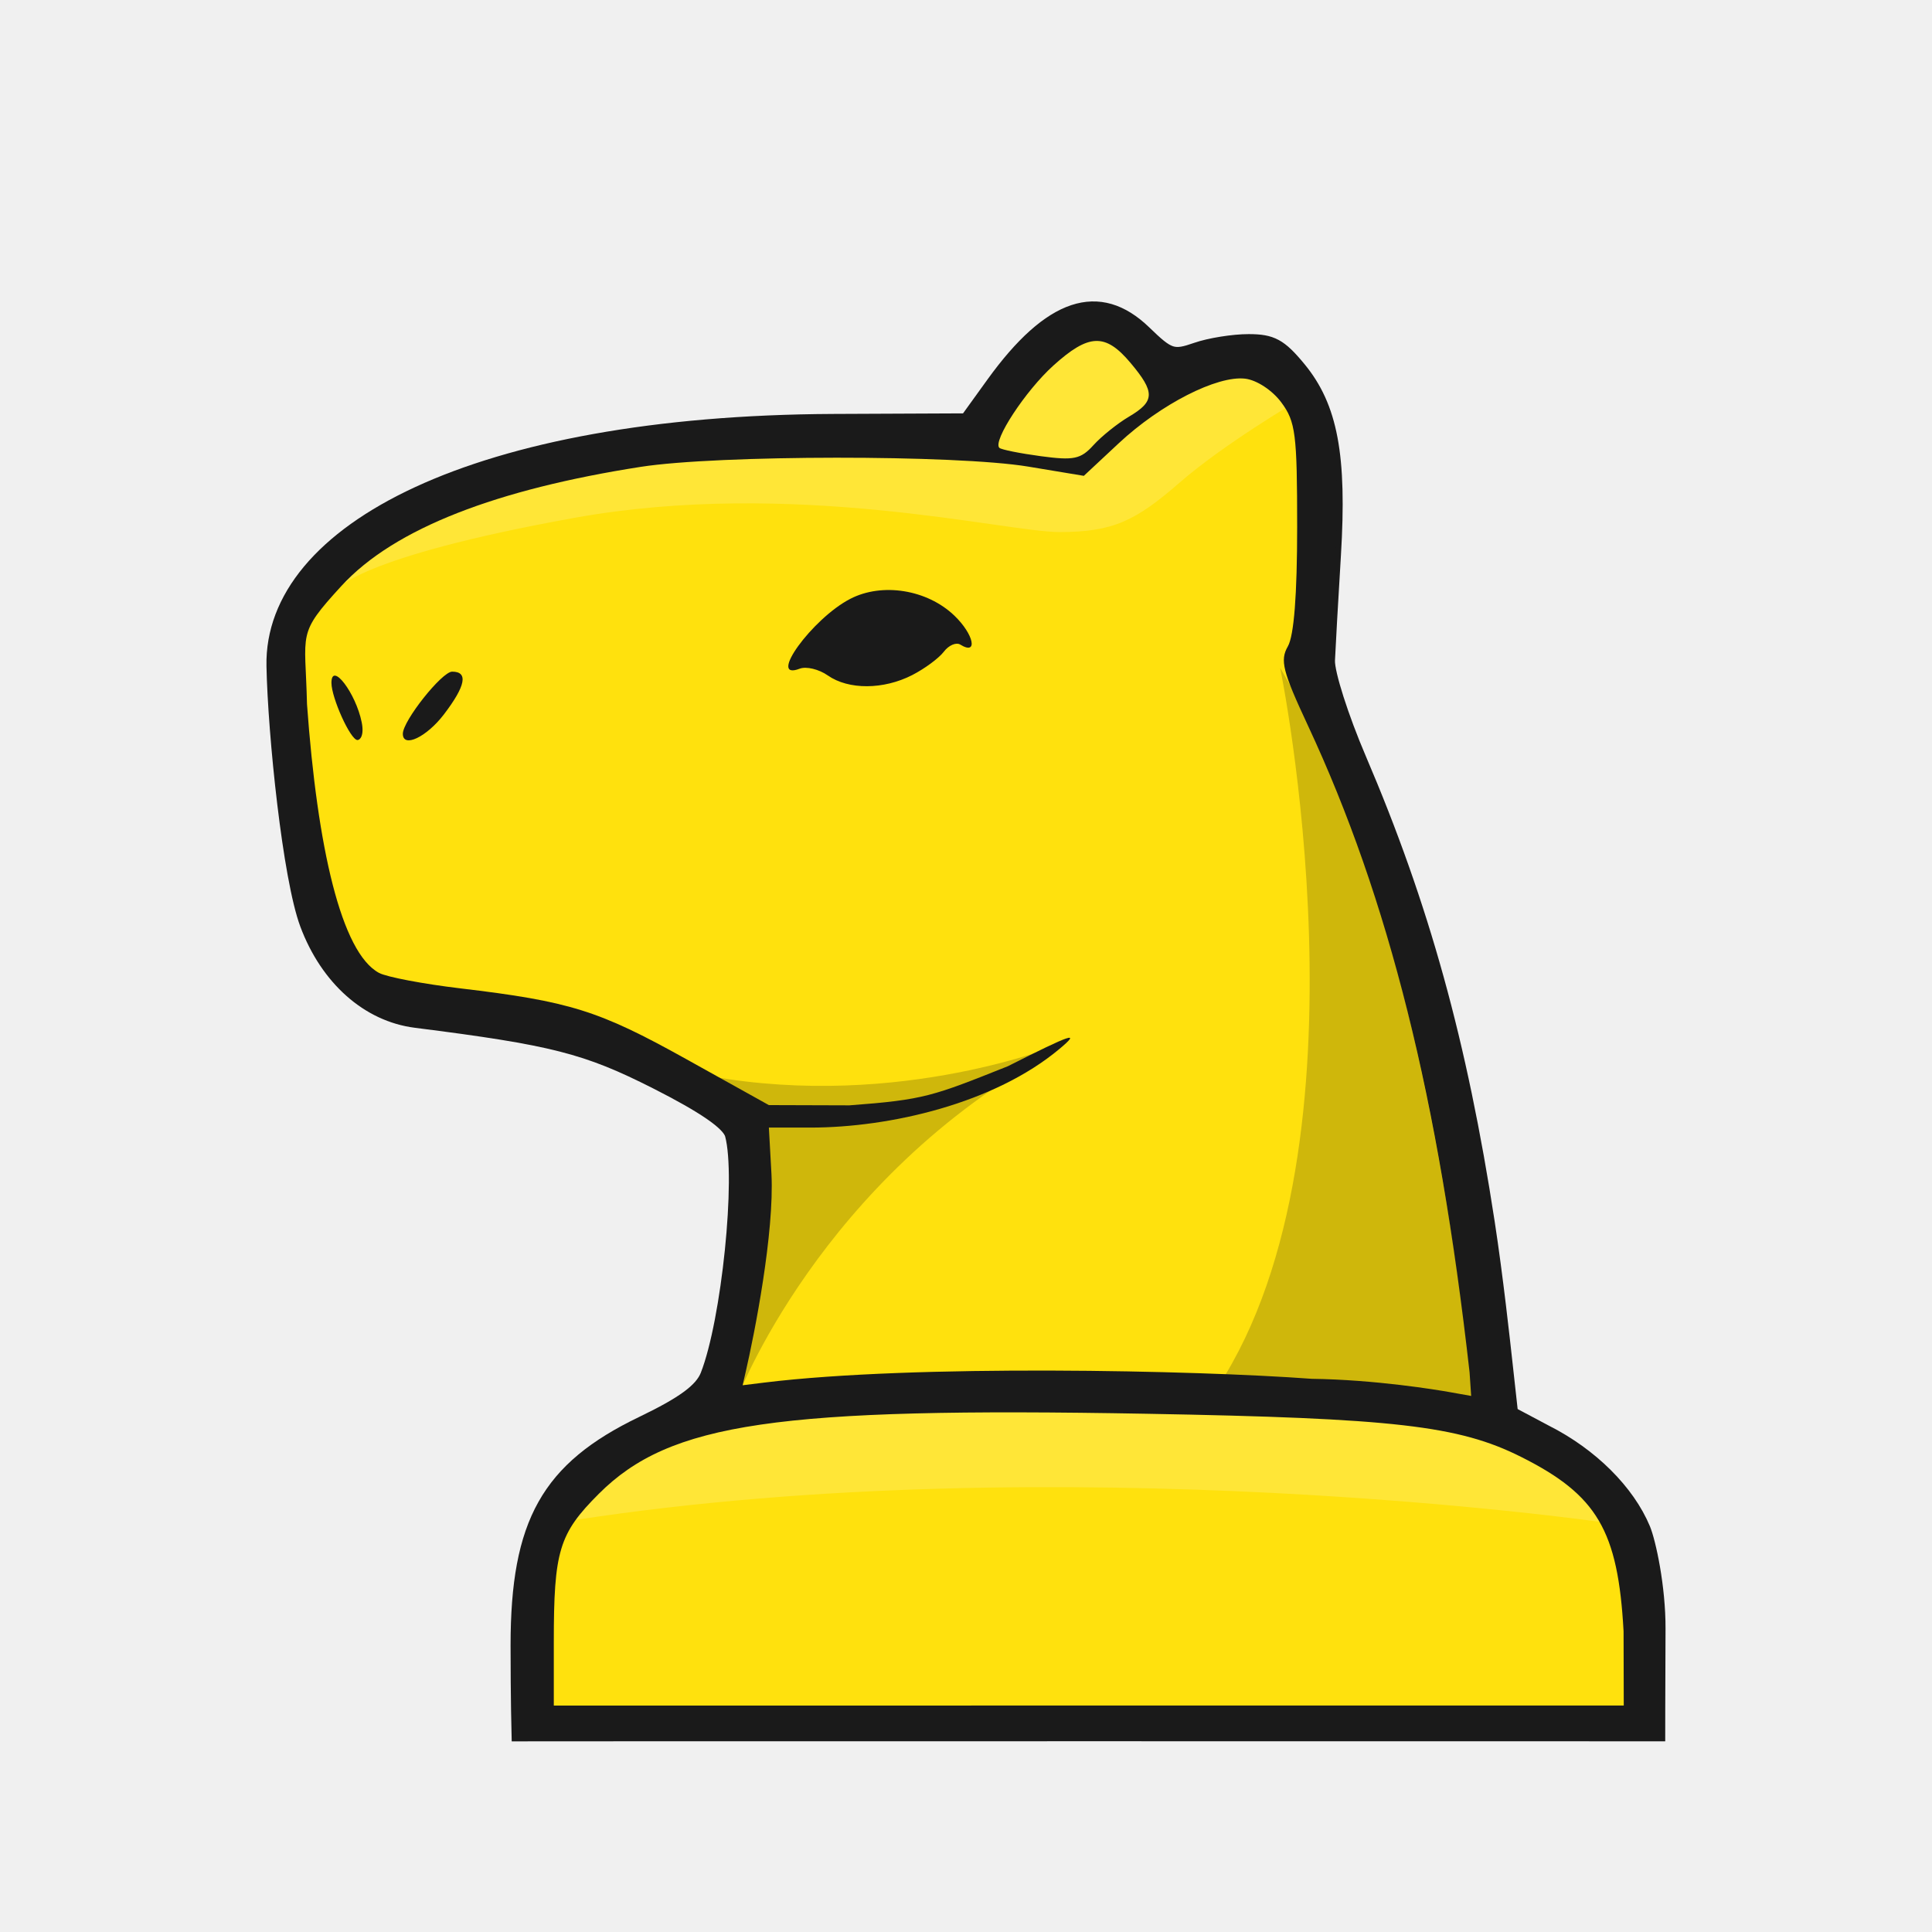
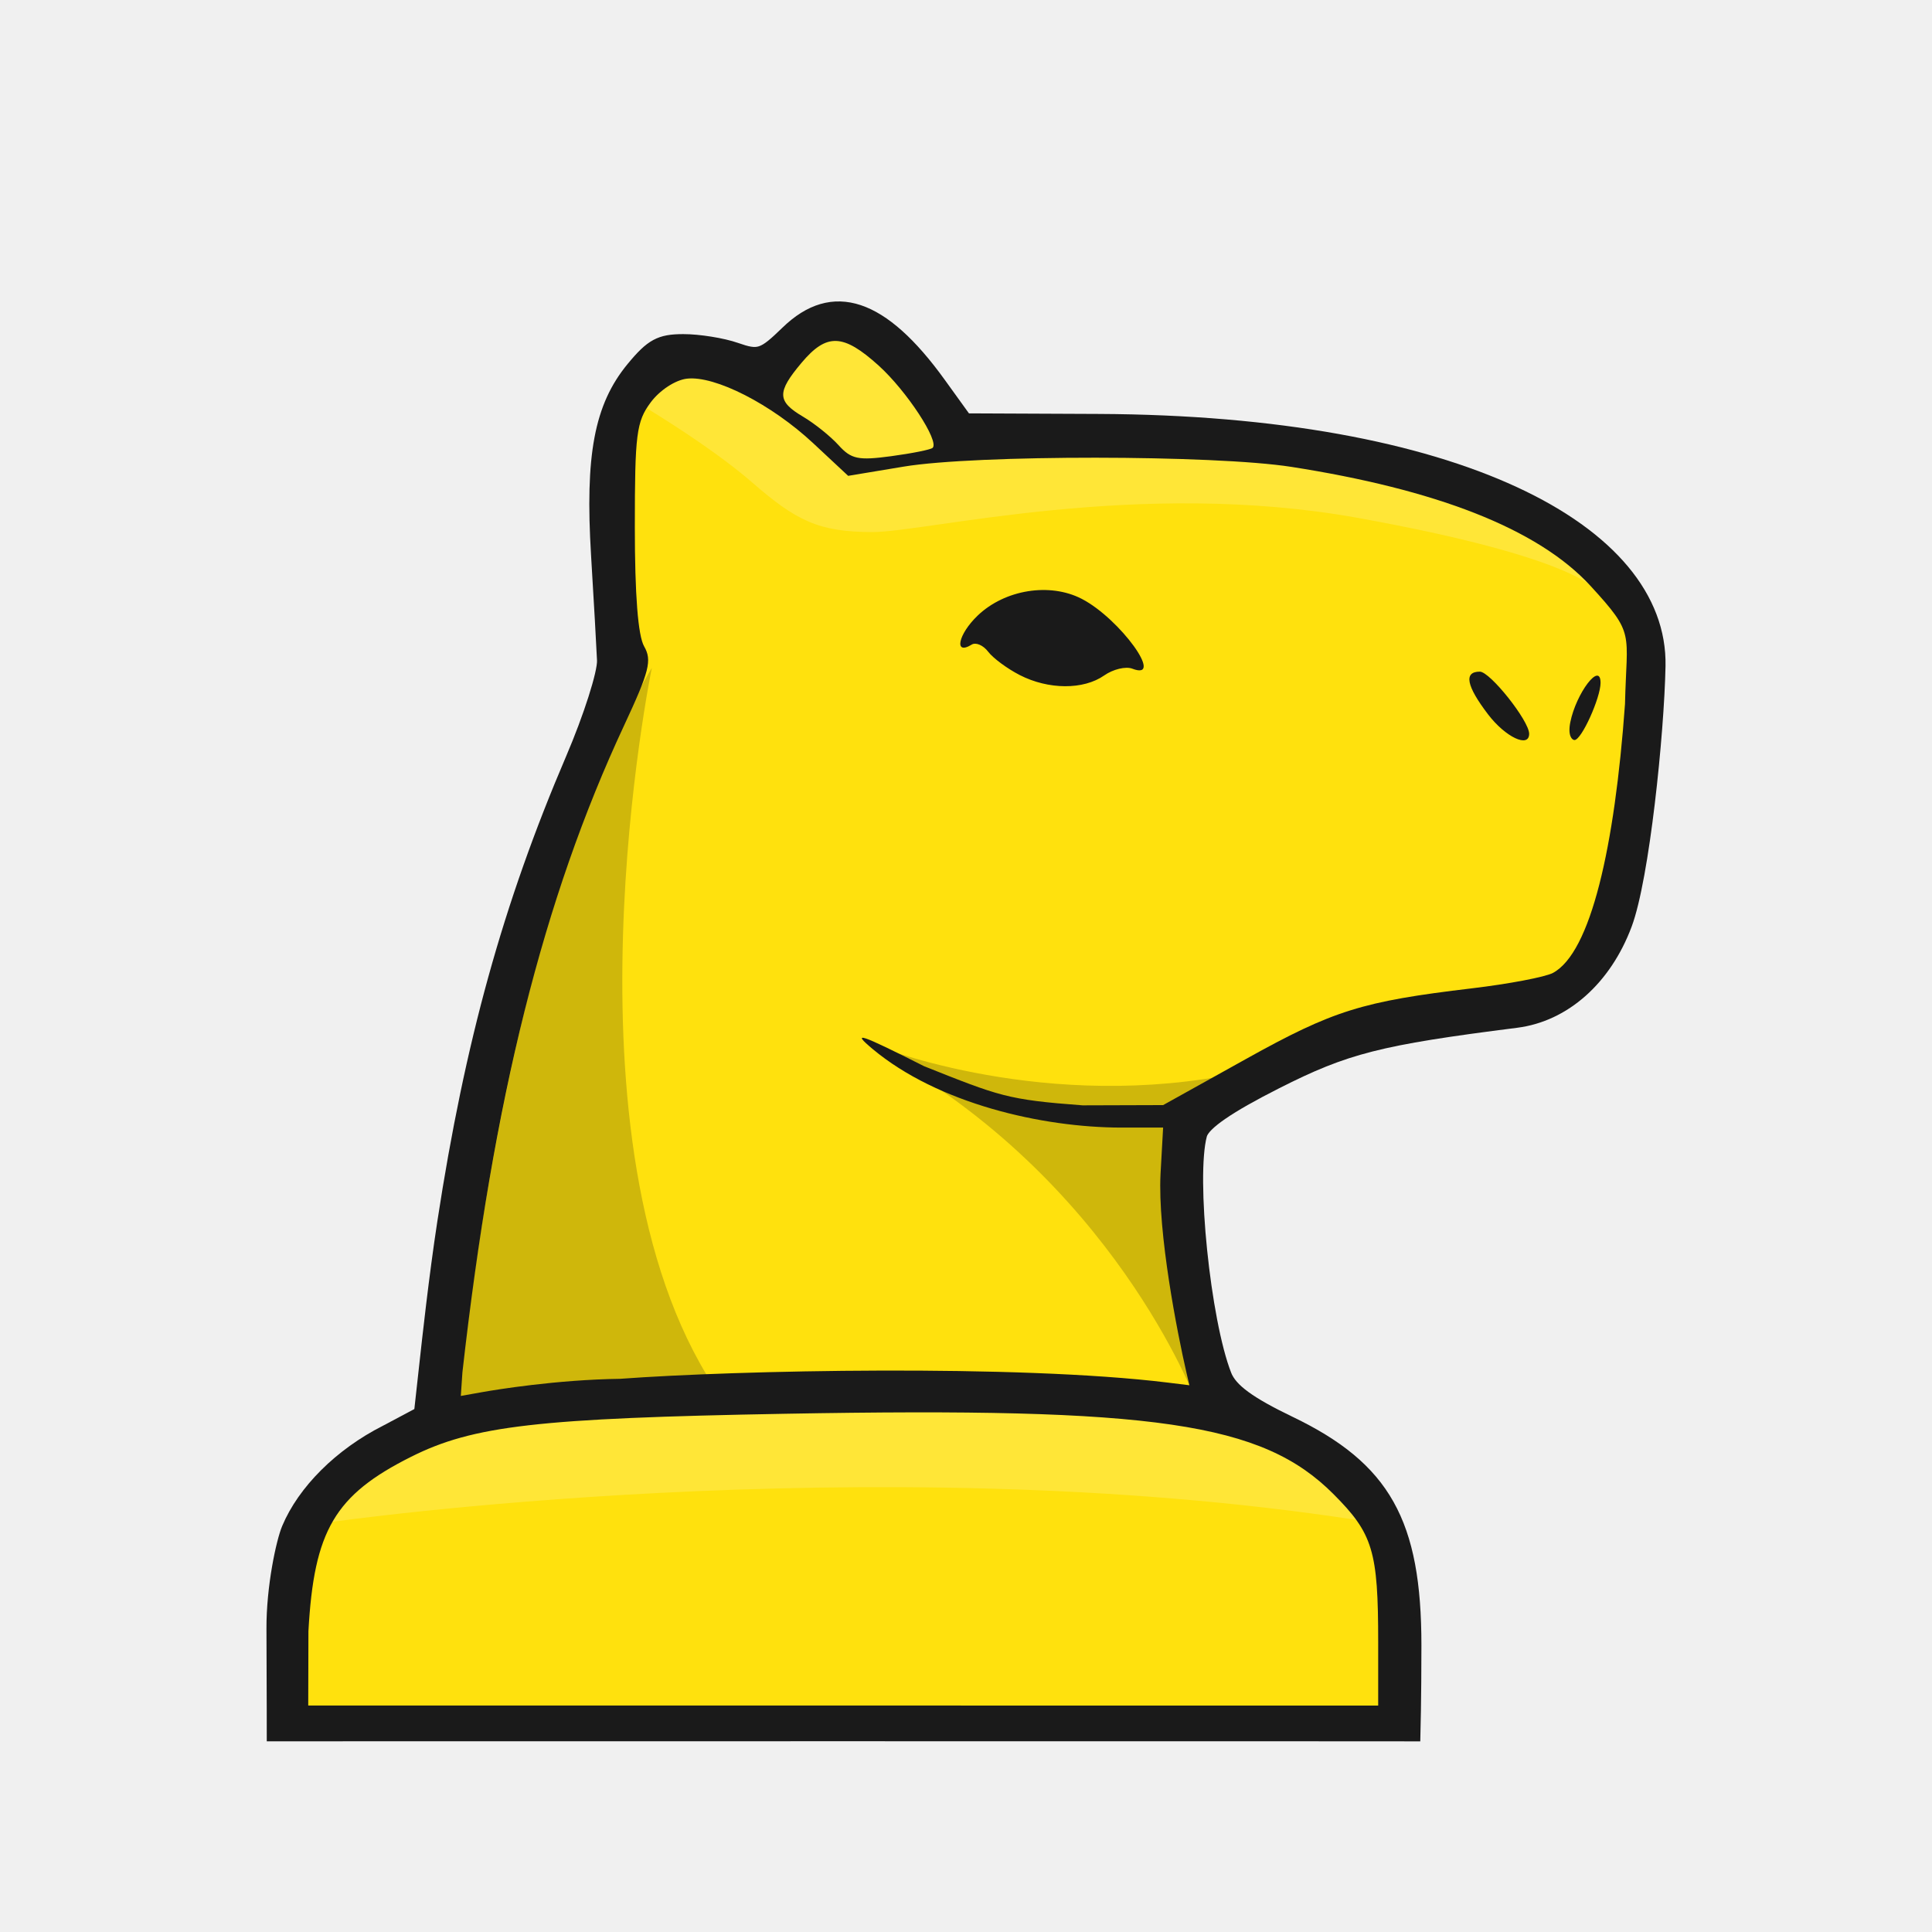
<svg xmlns="http://www.w3.org/2000/svg" width="341.33" height="341.33" version="1.1" viewBox="0 0 341.33 341.33">
  <defs>
    <style>.clsN-1{fill:none;}.clsN-2{fill:#4185BF;}.clsN-3,.clsN-5{fill:#fff;}.clsN-3,.clsN-4{opacity:0.2;}.clsN-6{fill:#1a1a1a;}</style>
    <style>.clsN-1{fill:none;}.clsN-2{fill:#C09526;}.clsN-3,.clsN-5{fill:#fff;}.clsN-3,.clsN-4{opacity:0.2;}.clsN-6{fill:#1a1a1a;}</style>
    <style>.clsN-1{fill:none;}.clsN-2{fill:#4185BF;}.clsN-3,.clsN-5{fill:#fff;}.clsN-3,.clsN-4{opacity:0.2;}.clsN-6{fill:#1a1a1a;}</style>
    <style>.clsN-1{fill:none;}.clsN-2{fill:#C09526;}.clsN-3,.clsN-5{fill:#fff;}.clsN-3,.clsN-4{opacity:0.2;}.clsN-6{fill:#1a1a1a;}</style>
  </defs>
-   <g transform="matrix(-1 0 0 1 343.17 0)">
+   <g transform="translate(-1.8417)">
    <path d="m49.939 306.68s4e-6 -6.793-0.055-18.896c-0.034-7.484 1.726-15.468 2.692-17.78 2.801-6.704 9.312-13.18 17.328-17.236l6.046-3.213 0.946-8.557c0.462-4.18 1.665-15.291 3.166-25.079 4.861-31.714 11.572-55.95 22.686-81.925 3.138-7.333 5.629-15.133 5.536-17.333s-0.567-10.555-1.052-18.567c-1.069-17.627 0.559-26.286 6.238-33.175 3.373-4.092 4.911-4.924 9.096-4.924 2.771 0 6.972 0.674 9.336 1.498 3.99 1.391 4.627 1.18 8.871-2.933 8.199-7.947 17.013-5.007 27.161 9.06l4.599 6.375 23.401 0.103c63.258 0.279 99.666 19.438 99.192 43.562-0.237 12.041-2.844 37.486-5.927 45.725-3.626 9.691-10.91 16.152-19.427 17.233-24.269 3.078-30.082 4.559-42.411 10.802-8.417 4.262-12.735 7.236-13.241 9.117-1.991 7.416 0.607 32.814 4.33 42.326 0.998 2.551 4.162 4.87 11.374 8.339 16.747 8.055 22.176 17.724 22.176 39.496 0 9.497-0.176 15.983-0.176 15.983s-13.29-0.019-101.39-0.019c-94.795 0-100.49 0.018-100.49 0.018z" fill="#ffe10d" stroke="#1a1a1a" stroke-width="1.933" />
    <path d="m117 118c-27 45.5-34.115 130.27-34.115 130.27s1.211 0.884 3.012 2.143c0.272-0.153 0.562-0.295 0.875-0.422 1.084-0.669 2.479-1.188 4.236-1.44 0.913-0.13 2.091-0.315 3.037-0.395 0.263-0.022 0.704-0.268 0.812-0.062 0.712-0.328 1.491-0.476 2.488-0.439 0.304 0.011 0.628 0.039 0.977 0.082 0.165 0.024 0.328 0.067 0.494 0.072 2.346 0.075 4.715-0.042 7.062-0.068 1.089 0.014 2.176 0.01 3.266 8e-3 0.634-2e-3 1.268 7e-5 1.902 0 0.596-8e-5 1.191 0 1.787 0 0.322-0.094 0.661-0.167 1.025-0.209 1.255-0.567 2.037-0.403 3.389-0.336 0.577 0.025 0.736 0.05 0.729 0.07 0.191-0.011 0.185-0.016 0.543-0.033 0.478-7e-3 0.956 4e-3 1.434 8e-3 0.257-0.097 0.609-0.226 1.061-0.398 0.609-0.487 1.37-0.709 2.17-0.752 0.667-0.036 1.331 0.054 1.959 0.17 0.099-0.028 1.202-0.025 1.326-0.023 0.653 5e-3 1.306 2e-3 1.959 2e-3 -0.145-0.42-0.268-0.812-0.428-1.248-28.25-43.25-11-127-11-127zm8.15 128.27c0.256 0.047 0.525 0.087 0.756 0.143 0.15 0.036-0.301-0.07-0.451-0.105-0.258-0.017-0.329-0.028-0.305-0.037zm-29.482 2.049c-0.238 0.052-0.479 0.091-0.721 0.131 0.057 0.255 0.095 0.524 0.125 0.801h1.236c-0.061-0.271-0.127-0.548-0.16-0.781-0.024-0.17-0.281-0.135-0.48-0.15z" fill="#050000" fill-opacity=".189" stop-color="#000000" style="font-variation-settings:normal" />
    <g fill="#050000" fill-opacity=".137" stop-color="#000000" style="font-variation-settings:normal">
      <path d="m208.4 199.14s1.261 24.849 4.681 48.227c3.34 22.834 0 0 0 0s-14.659-39.173-56.409-61.77c-7.23-3.913 26.775 11.862 26.775 11.862s11.219 0.247 25.048 0.918z" fill="#050000" fill-opacity=".189" stop-color="#000000" style="font-variation-settings:normal" />
    </g>
    <path d="m60.325 268.9s94.949-13.622 181.15-0.374c113.48 17.44 0 0 0 0s-0.975-12.523-38.475-18.523-102.5-0.25-116 3-23.089 6.133-26.676 15.896z" fill="#fff" fill-opacity=".173" stop-color="#000000" style="font-variation-settings:normal" />
    <path d="m114.25 71s12.75 7.5 20.5 14.25 11.75 8.75 21.25 8.75 47-9.5 85.75-2.5 42 12.75 42 12.75-2-5.75-25.25-15.5-89.25-10.25-89.25-10.25-8-18-14.25-19.5-6.5-1.25-9.25-0.5-6.75 9.25-13 7-15.5-3-18.5 5.5z" fill="#fff" fill-opacity=".173" stop-color="#000000" style="font-variation-settings:normal" />
    <path d="m155.62 184.38s28.381 11.784 62.125 5.75c18.875-3.375 0 0 0 0l-9.25 8.25s-31 1-52.875-14z" fill="#050000" fill-opacity=".189" stop-color="#000000" style="font-variation-settings:normal" />
    <path d="m49.939 306.68s0-6.71-0.055-18.896c-0.034-7.484 1.726-15.468 2.692-17.78 2.801-6.704 9.312-13.18 17.328-17.236l6.046-3.213 0.946-8.557c0.462-4.18 1.665-15.291 3.166-25.079 4.861-31.714 11.572-55.95 22.686-81.925 3.138-7.333 5.629-15.133 5.536-17.333s-0.567-10.555-1.052-18.567c-1.069-17.627 0.559-26.286 6.238-33.175 3.373-4.092 4.911-4.924 9.096-4.924 2.771 0 6.972 0.674 9.336 1.498 3.99 1.391 4.627 1.18 8.871-2.933 8.199-7.947 17.013-5.007 27.161 9.06l4.599 6.375 23.401 0.103c63.258 0.279 99.666 19.438 99.192 43.562-0.237 12.041-2.844 37.486-5.927 45.725-3.626 9.691-10.91 16.152-19.427 17.233-24.269 3.078-30.082 4.559-42.411 10.802-8.417 4.262-12.735 7.236-13.241 9.117-1.991 7.416 0.607 32.814 4.33 42.326 0.998 2.551 4.162 4.87 11.374 8.339 16.747 8.055 22.176 17.724 22.176 39.496 0 9.497-0.176 15.983-0.176 15.983s-13.29-0.019-101.39-0.019c-94.795 0-100.49 0.018-100.49 0.018zm195.39-16.52c0-16.183-0.917-19.21-7.944-26.237-12.572-12.572-31.405-15.328-96.723-14.152-43.808 0.788-55.216 2.1-66.209 7.612-13.466 6.752-17.14 12.999-18.121 30.809l-0.034 13.121 189.03 0.014zm-133.89-46.564c20.356-1.509 70.209-2.587 96.723 0.67l3.81 0.468-0.522-2.252c-1.6-6.91-5.101-24.694-4.574-35.084l0.456-8.186-7.333 7.6e-4c-14.076 1e-3 -32.495-4.268-44-13.893-3.856-3.226-2.274-2.696 9.109 3.052 13.288 5.29 14.7 5.921 28 6.912l14.225-0.044 14.667-8.162c15.398-8.569 20.496-10.163 39.872-12.465 6.53-0.776 12.978-2.002 14.329-2.725 6.684-3.577 10.911-22.182 12.731-47.496 0.292-12.852 1.861-12.204-6.065-20.853-9.443-10.304-27.729-17.126-52.867-21.054-13.677-2.137-55.734-2.166-68.49-0.048l-9.823 1.631-6.177-5.765c-7.381-6.888-17.373-11.991-22.326-11.402-2.044 0.243-4.791 2.047-6.386 4.194-2.522 3.395-2.799 5.566-2.799 22 0 12.003 0.561 19.213 1.643 21.1 1.418 2.475 0.931 4.391-3.552 14-14.272 30.588-23.11 65.958-28.553 114.27l-0.281 4.159 3.79-0.675c2.324-0.414 13.091-2.197 24.394-2.352zm167.83-115.99c1.029-5.143 5.345-10.84 5.345-6.961 0 2.619-3.353 10.099-4.601 10.099-0.44 0-1.218-0.764-0.744-3.138zm-14.535-1.404c-3.838-5.033-4.321-7.541-1.449-7.541 1.816 0 8.715 8.689 8.715 10.976 0 2.579-4.188 0.599-7.266-3.435zm-82.735-6.94c-2.2-1.127-4.71-2.983-5.578-4.125-0.868-1.142-2.176-1.706-2.908-1.254-3.185 1.969-2.41-1.808 1.051-5.124 4.803-4.602 12.744-5.879 18.392-2.958 6.728 3.479 14.762 14.574 8.934 12.337-1.16-0.445-3.393 0.091-4.963 1.191-3.664 2.566-9.844 2.539-14.928-0.066zm-15.392-40.138c1.244-1.163-4.604-10.085-9.525-14.531-6.275-5.67-9.19-5.776-13.631-0.497-4.379 5.204-4.337 6.8 0.251 9.51 2.036 1.203 4.864 3.471 6.285 5.04 2.241 2.477 3.467 2.734 9.297 1.95 3.694-0.497 6.989-1.159 7.324-1.472z" fill="#1a1a1a" stroke-width="1.333" />
  </g>
</svg>
